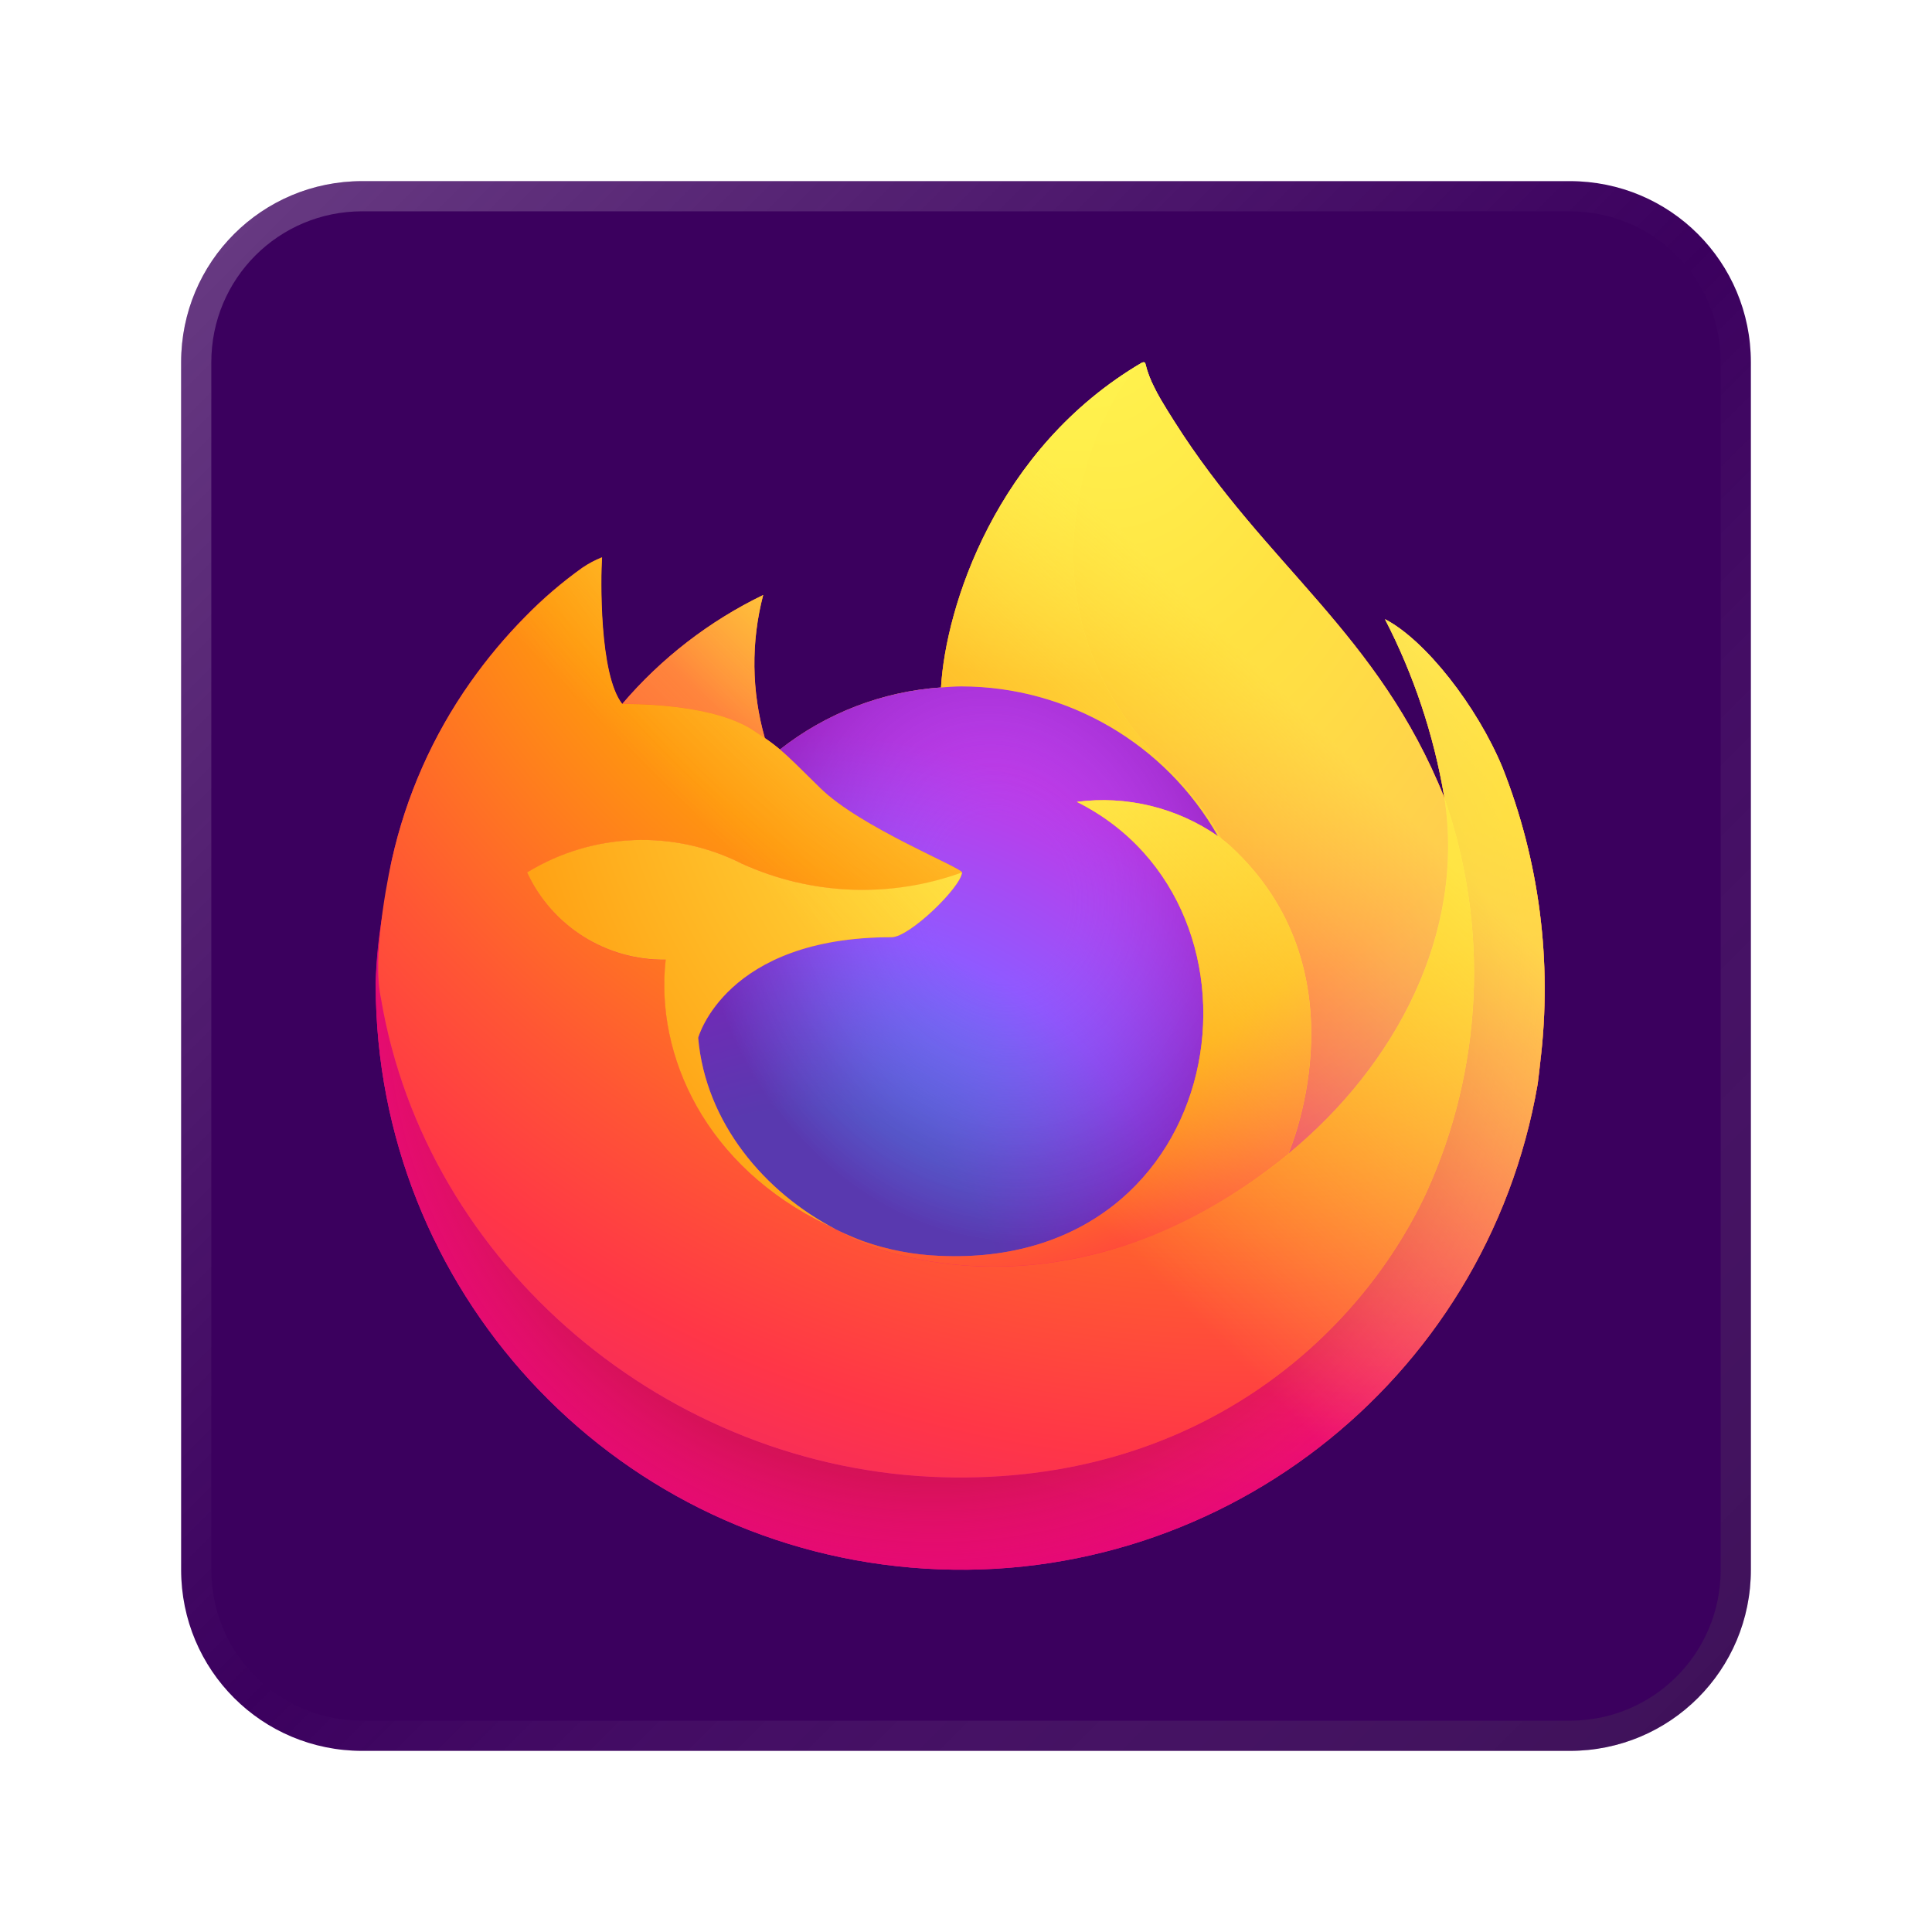
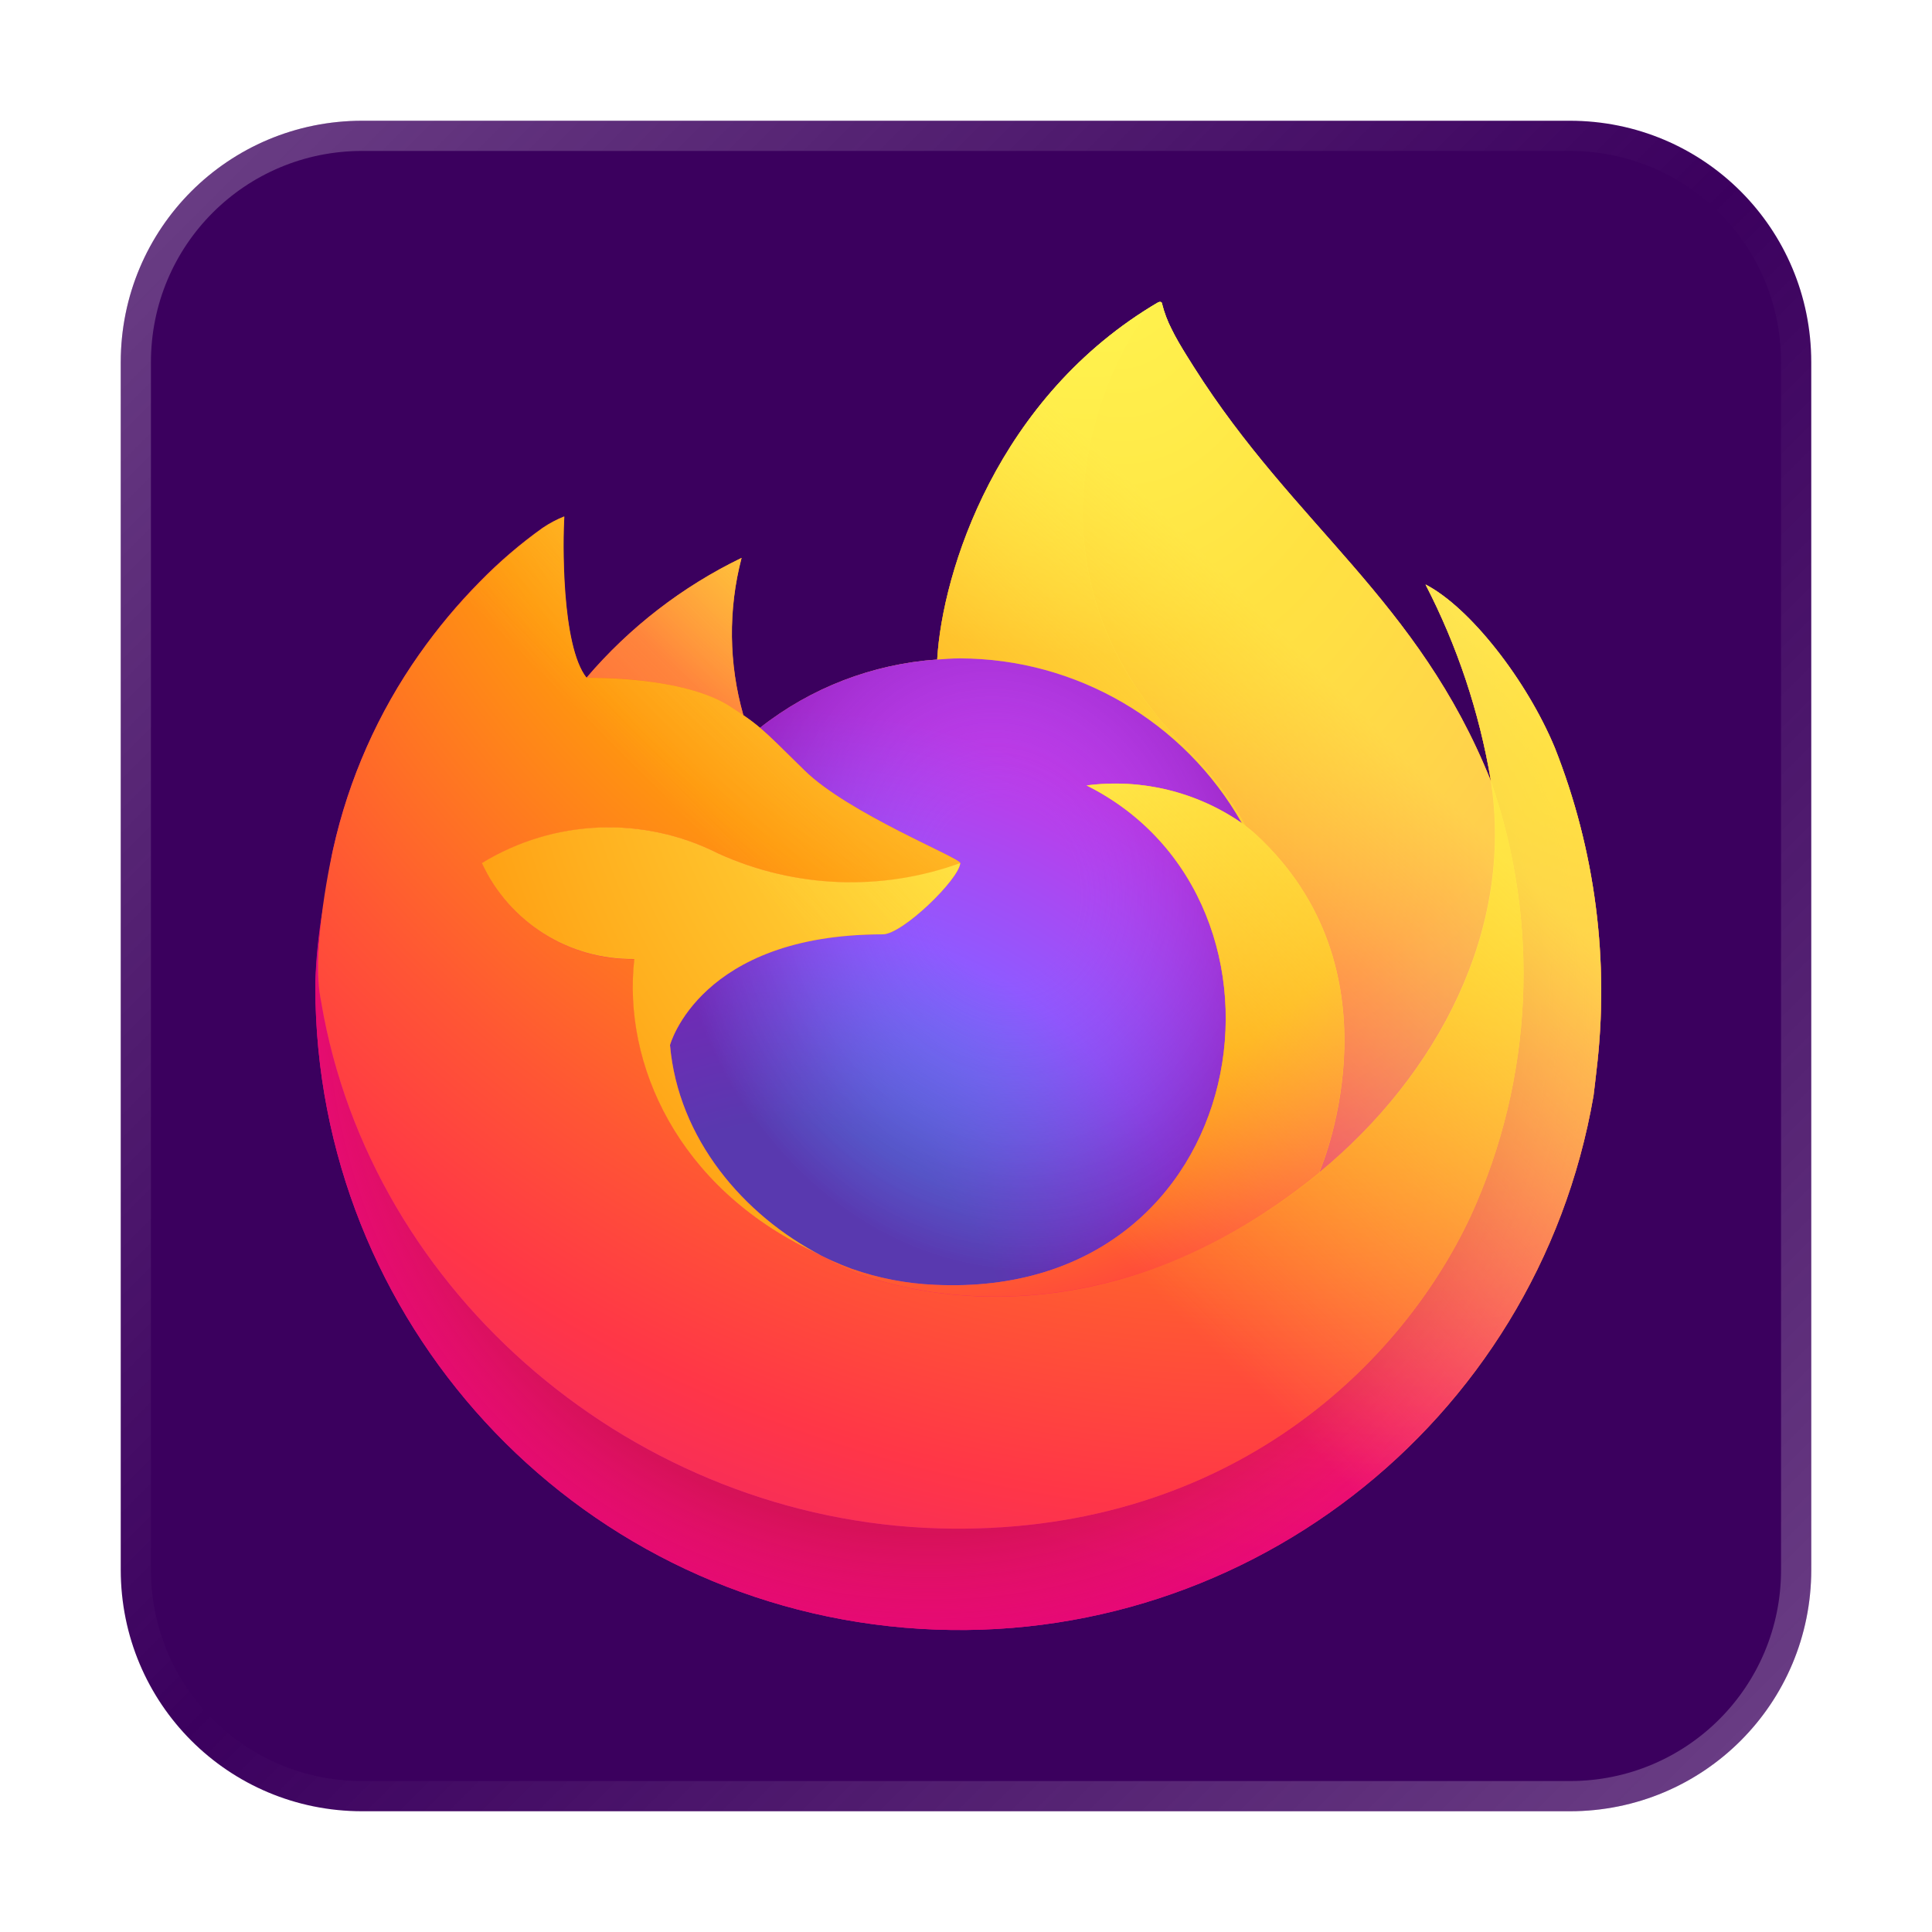
<svg xmlns="http://www.w3.org/2000/svg" xmlns:xlink="http://www.w3.org/1999/xlink" id="svg23" version="1" height="64" width="64">
  <defs id="defs27">
-     <linearGradient gradientTransform="matrix(0.5001974,0,0,0.5001974,11.79589,11.99797)" gradientUnits="userSpaceOnUse" y2="66.806" x2="15.267" y1="12.061" x1="70.013" id="l">
+     <linearGradient gradientTransform="matrix(0.5502171,0,0,0.5502171,9.730873,9.997761)" gradientUnits="userSpaceOnUse" y2="66.806" x2="15.267" y1="12.061" x1="70.013" id="l">
      <stop id="stop969" stop-opacity=".8" stop-color="#fff44f" offset=".167" />
      <stop id="stop971" stop-opacity=".634" stop-color="#fff44f" offset=".266" />
      <stop id="stop973" stop-opacity=".217" stop-color="#fff44f" offset=".489" />
      <stop id="stop975" stop-opacity="0" stop-color="#fff44f" offset=".6" />
    </linearGradient>
-     <radialGradient gradientUnits="userSpaceOnUse" gradientTransform="matrix(0.5001974,0,0,0.5001974,4000.87,4275.68)" r="80.686" cy="-8503.861" cx="-7918.923" id="k">
+     <radialGradient gradientUnits="userSpaceOnUse" gradientTransform="matrix(0.5502171,0,0,0.5502171,4397.712,4700.048)" r="80.686" cy="-8503.861" cx="-7918.923" id="k">
      <stop id="stop960" stop-color="#fff44f" offset=".094" />
      <stop id="stop962" stop-color="#ffe141" offset=".231" />
      <stop id="stop964" stop-color="#ffaf1e" offset=".509" />
      <stop id="stop966" stop-color="#ff980e" offset=".626" />
    </radialGradient>
-     <radialGradient gradientUnits="userSpaceOnUse" gradientTransform="matrix(0.5001974,0,0,0.5001974,4000.87,4275.68)" r="73.72" cy="-8508.176" cx="-7938.383" id="j">
+     <radialGradient gradientUnits="userSpaceOnUse" gradientTransform="matrix(0.5502171,0,0,0.5502171,4397.712,4700.048)" r="73.72" cy="-8508.176" cx="-7938.383" id="j">
      <stop id="stop949" stop-color="#fff44f" offset=".137" />
      <stop id="stop951" stop-color="#ff980e" offset=".48" />
      <stop id="stop953" stop-color="#ff5634" offset=".592" />
      <stop id="stop955" stop-color="#ff3647" offset=".655" />
      <stop id="stop957" stop-color="#e31587" offset=".904" />
    </radialGradient>
-     <radialGradient gradientUnits="userSpaceOnUse" gradientTransform="matrix(0.05252073,0.4976964,-0.3266289,0.03451362,-2331.131,4248.765)" r="86.499" cy="-8522.859" cx="-7927.165" id="i">
+     <radialGradient gradientUnits="userSpaceOnUse" gradientTransform="matrix(0.0577728,0.547466,-0.3592918,0.03796498,-2567.488,4670.442)" r="86.499" cy="-8522.859" cx="-7927.165" id="i">
      <stop id="stop932" stop-color="#fff44f" offset="0" />
      <stop id="stop934" stop-color="#ffe847" offset=".06" />
      <stop id="stop936" stop-color="#ffc830" offset=".168" />
      <stop id="stop938" stop-color="#ff980e" offset=".304" />
      <stop id="stop940" stop-color="#ff8b16" offset=".356" />
      <stop id="stop942" stop-color="#ff672a" offset=".455" />
      <stop id="stop944" stop-color="#ff3647" offset=".57" />
      <stop id="stop946" stop-color="#e31587" offset=".737" />
    </radialGradient>
-     <radialGradient gradientUnits="userSpaceOnUse" gradientTransform="matrix(0.5001974,0,0,0.5001974,4000.87,4275.68)" r="118.081" cy="-8535.981" cx="-7915.977" id="h">
+     <radialGradient gradientUnits="userSpaceOnUse" gradientTransform="matrix(0.5502171,0,0,0.5502171,4397.712,4700.048)" r="118.081" cy="-8535.981" cx="-7915.977" id="h">
      <stop id="stop921" stop-color="#fff44f" offset=".113" />
      <stop id="stop923" stop-color="#ff980e" offset=".456" />
      <stop id="stop925" stop-color="#ff5634" offset=".622" />
      <stop id="stop927" stop-color="#ff3647" offset=".716" />
      <stop id="stop929" stop-color="#e31587" offset=".904" />
    </radialGradient>
-     <radialGradient gradientUnits="userSpaceOnUse" gradientTransform="matrix(0.5001974,0,0,0.5001974,4000.87,4275.68)" r="27.676" cy="-8518.427" cx="-7937.731" id="g">
+     <radialGradient gradientUnits="userSpaceOnUse" gradientTransform="matrix(0.5502171,0,0,0.5502171,4397.712,4700.048)" r="27.676" cy="-8518.427" cx="-7937.731" id="g">
      <stop id="stop908" stop-color="#ffe226" offset="0" />
      <stop id="stop910" stop-color="#ffdb27" offset=".121" />
      <stop id="stop912" stop-color="#ffc82a" offset=".295" />
      <stop id="stop914" stop-color="#ffa930" offset=".502" />
      <stop id="stop916" stop-color="#ff7e37" offset=".732" />
      <stop id="stop918" stop-color="#ff7139" offset=".792" />
    </radialGradient>
-     <radialGradient gradientUnits="userSpaceOnUse" gradientTransform="matrix(0.4861918,-0.1175464,0.1375543,0.5692246,5059.438,3930.443)" r="20.397" cy="-8491.546" cx="-7935.62" id="f">
+     <radialGradient gradientUnits="userSpaceOnUse" gradientTransform="matrix(0.534811,-0.129301,0.1513097,0.6261471,5562.138,4320.287)" r="20.397" cy="-8491.546" cx="-7935.62" id="f">
      <stop id="stop899" stop-opacity="0" stop-color="#9059ff" offset=".206" />
      <stop id="stop901" stop-opacity=".064" stop-color="#8c4ff3" offset=".278" />
      <stop id="stop903" stop-opacity=".45" stop-color="#7716a8" offset=".747" />
      <stop id="stop905" stop-opacity=".6" stop-color="#6e008b" offset=".975" />
    </radialGradient>
-     <radialGradient gradientUnits="userSpaceOnUse" gradientTransform="matrix(0.5001974,0,0,0.5001974,4000.87,4275.68)" r="38.471" cy="-8460.984" cx="-7945.648" id="e">
+     <radialGradient gradientUnits="userSpaceOnUse" gradientTransform="matrix(0.5502171,0,0,0.5502171,4397.712,4700.048)" r="38.471" cy="-8460.984" cx="-7945.648" id="e">
      <stop id="stop890" stop-color="#3a8ee6" offset=".353" />
      <stop id="stop892" stop-color="#5c79f0" offset=".472" />
      <stop id="stop894" stop-color="#9059ff" offset=".669" />
      <stop id="stop896" stop-color="#c139e6" offset="1" />
    </radialGradient>
-     <radialGradient gradientUnits="userSpaceOnUse" gradientTransform="matrix(0.5001974,0,0,0.5001974,4000.87,4275.68)" r="58.534" cy="-8533.457" cx="-7926.97" id="d">
+     <radialGradient gradientUnits="userSpaceOnUse" gradientTransform="matrix(0.5502171,0,0,0.5502171,4397.712,4700.048)" r="58.534" cy="-8533.457" cx="-7926.97" id="d">
      <stop id="stop881" stop-color="#fff44f" offset=".132" />
      <stop id="stop883" stop-color="#ffdc3e" offset=".252" />
      <stop id="stop885" stop-color="#ff9d12" offset=".506" />
      <stop id="stop887" stop-color="#ff980e" offset=".526" />
    </radialGradient>
-     <radialGradient gradientUnits="userSpaceOnUse" gradientTransform="matrix(0.5001974,0,0,0.5001974,4000.87,4275.68)" r="80.797" cy="-8482.089" cx="-7936.711" id="c">
+     <radialGradient gradientUnits="userSpaceOnUse" gradientTransform="matrix(0.5502171,0,0,0.5502171,4397.712,4700.048)" r="80.797" cy="-8482.089" cx="-7936.711" id="c">
      <stop id="stop870" stop-color="#960e18" offset=".3" />
      <stop id="stop872" stop-opacity=".74" stop-color="#b11927" offset=".351" />
      <stop id="stop874" stop-opacity=".343" stop-color="#db293d" offset=".435" />
      <stop id="stop876" stop-opacity=".094" stop-color="#f5334b" offset=".497" />
      <stop id="stop878" stop-opacity="0" stop-color="#ff3750" offset=".53" />
    </radialGradient>
-     <radialGradient gradientUnits="userSpaceOnUse" gradientTransform="matrix(0.5001974,0,0,0.5001974,4000.87,4275.68)" r="80.797" cy="-8515.121" cx="-7907.187" id="b">
+     <radialGradient gradientUnits="userSpaceOnUse" gradientTransform="matrix(0.5502171,0,0,0.5502171,4397.712,4700.048)" r="80.797" cy="-8515.121" cx="-7907.187" id="b">
      <stop id="stop851" stop-color="#ffbd4f" offset=".129" />
      <stop id="stop853" stop-color="#ffac31" offset=".186" />
      <stop id="stop855" stop-color="#ff9d17" offset=".247" />
      <stop id="stop857" stop-color="#ff980e" offset=".283" />
      <stop id="stop859" stop-color="#ff563b" offset=".403" />
      <stop id="stop861" stop-color="#ff3750" offset=".467" />
      <stop id="stop863" stop-color="#f5156c" offset=".71" />
      <stop id="stop865" stop-color="#eb0878" offset=".782" />
      <stop id="stop867" stop-color="#e50080" offset=".86" />
    </radialGradient>
-     <linearGradient gradientTransform="matrix(0.5001974,0,0,0.5001974,11.79589,11.99797)" gradientUnits="userSpaceOnUse" y2="74.468" x2="6.447" y1="12.393" x1="70.786" id="a">
+     <linearGradient gradientTransform="matrix(0.5502171,0,0,0.5502171,9.730873,9.997761)" gradientUnits="userSpaceOnUse" y2="74.468" x2="6.447" y1="12.393" x1="70.786" id="a">
      <stop id="stop834" stop-color="#fff44f" offset=".048" />
      <stop id="stop836" stop-color="#ffe847" offset=".111" />
      <stop id="stop838" stop-color="#ffc830" offset=".225" />
      <stop id="stop840" stop-color="#ff980e" offset=".368" />
      <stop id="stop842" stop-color="#ff8b16" offset=".401" />
      <stop id="stop844" stop-color="#ff672a" offset=".462" />
      <stop id="stop846" stop-color="#ff3647" offset=".534" />
      <stop id="stop848" stop-color="#e31587" offset=".705" />
    </linearGradient>
    <linearGradient id="l-7" x1="70.013" y1="12.061" x2="15.267" y2="66.806" gradientUnits="userSpaceOnUse" gradientTransform="matrix(0.3501445,0,0,0.3501445,14.58944,2.502253)">
      <stop offset=".167" stop-color="#fff44f" stop-opacity=".8" id="stop969-0" />
      <stop offset=".266" stop-color="#fff44f" stop-opacity=".634" id="stop971-2" />
      <stop offset=".489" stop-color="#fff44f" stop-opacity=".217" id="stop973-4" />
      <stop offset=".6" stop-color="#fff44f" stop-opacity="0" id="stop975-6" />
    </linearGradient>
    <radialGradient id="k-4" cx="-7918.923" cy="-8503.861" r="80.686" gradientTransform="matrix(0.3501445,0,0,0.3501445,2806.992,2987.134)" gradientUnits="userSpaceOnUse">
      <stop offset=".094" stop-color="#fff44f" id="stop960-9" />
      <stop offset=".231" stop-color="#ffe141" id="stop962-7" />
      <stop offset=".509" stop-color="#ffaf1e" id="stop964-4" />
      <stop offset=".626" stop-color="#ff980e" id="stop966-2" />
    </radialGradient>
    <radialGradient id="j-4" cx="-7938.383" cy="-8508.176" r="73.72" gradientTransform="matrix(0.3501445,0,0,0.3501445,2806.992,2987.134)" gradientUnits="userSpaceOnUse">
      <stop offset=".137" stop-color="#fff44f" id="stop949-7" />
      <stop offset=".48" stop-color="#ff980e" id="stop951-7" />
      <stop offset=".592" stop-color="#ff5634" id="stop953-4" />
      <stop offset=".655" stop-color="#ff3647" id="stop955-9" />
      <stop offset=".904" stop-color="#e31587" id="stop957-0" />
    </radialGradient>
    <radialGradient id="i-4" cx="-7927.165" cy="-8522.859" r="86.499" gradientTransform="matrix(0.03676518,0.3483938,-0.2286444,0.02415997,-1625.489,2968.293)" gradientUnits="userSpaceOnUse">
      <stop offset="0" stop-color="#fff44f" id="stop932-2" />
      <stop offset=".06" stop-color="#ffe847" id="stop934-4" />
      <stop offset=".168" stop-color="#ffc830" id="stop936-1" />
      <stop offset=".304" stop-color="#ff980e" id="stop938-7" />
      <stop offset=".356" stop-color="#ff8b16" id="stop940-2" />
      <stop offset=".455" stop-color="#ff672a" id="stop942-0" />
      <stop offset=".57" stop-color="#ff3647" id="stop944-9" />
      <stop offset=".737" stop-color="#e31587" id="stop946-2" />
    </radialGradient>
    <radialGradient id="h-7" cx="-7915.977" cy="-8535.981" r="118.081" gradientTransform="matrix(0.3501445,0,0,0.3501445,2806.992,2987.134)" gradientUnits="userSpaceOnUse">
      <stop offset=".113" stop-color="#fff44f" id="stop921-6" />
      <stop offset=".456" stop-color="#ff980e" id="stop923-0" />
      <stop offset=".622" stop-color="#ff5634" id="stop925-9" />
      <stop offset=".716" stop-color="#ff3647" id="stop927-1" />
      <stop offset=".904" stop-color="#e31587" id="stop929-8" />
    </radialGradient>
    <radialGradient id="g-9" cx="-7937.731" cy="-8518.427" r="27.676" gradientTransform="matrix(0.3501445,0,0,0.3501445,2806.992,2987.134)" gradientUnits="userSpaceOnUse">
      <stop offset="0" stop-color="#ffe226" id="stop908-3" />
      <stop offset=".121" stop-color="#ffdb27" id="stop910-2" />
      <stop offset=".295" stop-color="#ffc82a" id="stop912-5" />
      <stop offset=".502" stop-color="#ffa930" id="stop914-9" />
      <stop offset=".732" stop-color="#ff7e37" id="stop916-7" />
      <stop offset=".792" stop-color="#ff7139" id="stop918-4" />
    </radialGradient>
    <radialGradient id="f-8" cx="-7935.62" cy="-8491.546" r="20.397" gradientTransform="matrix(0.3403405,-0.08228396,0.09628975,0.3984645,3548.003,2745.464)" gradientUnits="userSpaceOnUse">
      <stop offset=".206" stop-color="#9059ff" stop-opacity="0" id="stop899-3" />
      <stop offset=".278" stop-color="#8c4ff3" stop-opacity=".064" id="stop901-8" />
      <stop offset=".747" stop-color="#7716a8" stop-opacity=".45" id="stop903-2" />
      <stop offset=".975" stop-color="#6e008b" stop-opacity=".6" id="stop905-2" />
    </radialGradient>
    <radialGradient id="e-5" cx="-7945.648" cy="-8460.984" r="38.471" gradientTransform="matrix(0.3501445,0,0,0.3501445,2806.992,2987.134)" gradientUnits="userSpaceOnUse">
      <stop offset=".353" stop-color="#3a8ee6" id="stop890-8" />
      <stop offset=".472" stop-color="#5c79f0" id="stop892-3" />
      <stop offset=".669" stop-color="#9059ff" id="stop894-7" />
      <stop offset="1" stop-color="#c139e6" id="stop896-3" />
    </radialGradient>
    <radialGradient id="d-5" cx="-7926.97" cy="-8533.457" r="58.534" gradientTransform="matrix(0.3501445,0,0,0.3501445,2806.992,2987.134)" gradientUnits="userSpaceOnUse">
      <stop offset=".132" stop-color="#fff44f" id="stop881-3" />
      <stop offset=".252" stop-color="#ffdc3e" id="stop883-6" />
      <stop offset=".506" stop-color="#ff9d12" id="stop885-5" />
      <stop offset=".526" stop-color="#ff980e" id="stop887-7" />
    </radialGradient>
    <radialGradient id="c-7" cx="-7936.711" cy="-8482.089" r="80.797" gradientTransform="matrix(0.3501445,0,0,0.3501445,2806.992,2987.134)" gradientUnits="userSpaceOnUse">
      <stop offset=".3" stop-color="#960e18" id="stop870-4" />
      <stop offset=".351" stop-color="#b11927" stop-opacity=".74" id="stop872-9" />
      <stop offset=".435" stop-color="#db293d" stop-opacity=".343" id="stop874-6" />
      <stop offset=".497" stop-color="#f5334b" stop-opacity=".094" id="stop876-0" />
      <stop offset=".53" stop-color="#ff3750" stop-opacity="0" id="stop878-1" />
    </radialGradient>
    <radialGradient id="b-8" cx="-7907.187" cy="-8515.121" r="80.797" gradientTransform="matrix(0.3501445,0,0,0.3501445,2806.992,2987.134)" gradientUnits="userSpaceOnUse">
      <stop offset=".129" stop-color="#ffbd4f" id="stop851-4" />
      <stop offset=".186" stop-color="#ffac31" id="stop853-2" />
      <stop offset=".247" stop-color="#ff9d17" id="stop855-7" />
      <stop offset=".283" stop-color="#ff980e" id="stop857-7" />
      <stop offset=".403" stop-color="#ff563b" id="stop859-4" />
      <stop offset=".467" stop-color="#ff3750" id="stop861-4" />
      <stop offset=".71" stop-color="#f5156c" id="stop863-9" />
      <stop offset=".782" stop-color="#eb0878" id="stop865-3" />
      <stop offset=".86" stop-color="#e50080" id="stop867-9" />
    </radialGradient>
    <linearGradient id="a-7" x1="70.786" y1="12.393" x2="6.447" y2="74.468" gradientUnits="userSpaceOnUse" gradientTransform="matrix(0.3501445,0,0,0.3501445,14.58944,2.502253)">
      <stop offset=".048" stop-color="#fff44f" id="stop834-6" />
      <stop offset=".111" stop-color="#ffe847" id="stop836-7" />
      <stop offset=".225" stop-color="#ffc830" id="stop838-2" />
      <stop offset=".368" stop-color="#ff980e" id="stop840-9" />
      <stop offset=".401" stop-color="#ff8b16" id="stop842-5" />
      <stop offset=".462" stop-color="#ff672a" id="stop844-0" />
      <stop offset=".534" stop-color="#ff3647" id="stop846-4" />
      <stop offset=".705" stop-color="#e31587" id="stop848-2" />
    </linearGradient>
+     <linearGradient xlink:href="#linearGradient37218" id="linearGradient1781" x1="2.8346456e-08" y1="2.2677165e-07" x2="64" y2="64" gradientUnits="userSpaceOnUse" />
    <linearGradient id="linearGradient37218">
-       <stop style="stop-color:#1a1a1a;stop-opacity:1" offset="0" id="stop37214" />
+       <stop style="stop-color:#ffffff;stop-opacity:1" offset="0" id="stop37214" />
      <stop style="stop-color:#e6e6e6;stop-opacity:0.003" offset="0.497" id="stop37220" />
      <stop style="stop-color:#ffffff;stop-opacity:1" offset="1" id="stop37216" />
    </linearGradient>
-     <linearGradient xlink:href="#linearGradient37218" id="linearGradient881" x1="64.208" y1="64.063" x2="0.305" y2="0.135" gradientUnits="userSpaceOnUse" />
  </defs>
-   <path id="rect846-3" style="fill:#3b005e;fill-opacity:1;stroke-width:1.276" d="m 12,6 h 40 c 3.324,0 6,2.676 6,6 v 40 c 0,3.324 -2.676,6 -6,6 H 12 c -3.324,0 -6,-2.676 -6,-6 V 12 c 0,-3.324 2.676,-6 6,-6 z" />
-   <path id="rect846" style="opacity:0.3;fill:url(#linearGradient881);fill-opacity:1;stroke-width:1.276" d="M 12,6 C 8.676,6 6,8.676 6,12 v 40 c 0,3.324 2.676,6 6,6 h 40 c 3.324,0 6,-2.676 6,-6 V 12 C 58,8.676 55.324,6 52,6 Z m 0,1 h 40 c 2.77,0 5,2.23 5,5 v 40 c 0,2.77 -2.23,5 -5,5 H 12 C 9.23,57 7,54.77 7,52 V 12 C 7,9.23 9.23,7 12,7 Z" />
-   <path style="fill:url(#a);stroke-width:0.5" id="path980" d="M 49.769,25.419 C 48.927,23.392 47.218,21.204 45.88,20.512 a 20.141,20.141 0 0 1 1.963,5.884 l 0.004,0.033 C 45.655,20.964 41.938,18.761 38.902,13.963 38.748,13.72 38.595,13.477 38.445,13.22 38.36,13.074 38.291,12.942 38.232,12.82 a 3.528,3.528 0 0 1 -0.289,-0.768 0.05,0.05 0 0 0 -0.044,-0.05 0.069,0.069 0 0 0 -0.037,0 c -0.003,0 -0.006,0.004 -0.01,0.006 -0.003,10e-4 -0.01,0.006 -0.014,0.008 l 0.008,-0.013 c -4.869,2.851 -6.522,8.129 -6.674,10.769 a 9.697,9.697 0 0 0 -5.335,2.056 5.796,5.796 0 0 0 -0.5,-0.379 8.988,8.988 0 0 1 -0.055,-4.738 14.358,14.358 0 0 0 -4.666,3.606 h -0.009 c -0.768,-0.974 -0.714,-4.185 -0.67,-4.856 a 3.465,3.465 0 0 0 -0.647,0.344 14.118,14.118 0 0 0 -1.895,1.623 16.929,16.929 0 0 0 -1.812,2.174 v 0.003 -0.004 a 16.373,16.373 0 0 0 -2.601,5.874 l -0.026,0.128 c -0.037,0.171 -0.168,1.025 -0.191,1.21 0,0.015 -0.003,0.028 -0.004,0.043 a 18.476,18.476 0 0 0 -0.315,2.673 v 0.1 a 19.387,19.387 0 0 0 38.492,3.278 c 0.033,-0.25 0.059,-0.498 0.088,-0.75 A 19.936,19.936 0 0 0 49.769,25.419 Z M 27.425,40.594 c 0.091,0.044 0.176,0.091 0.269,0.132 l 0.013,0.009 q -0.141,-0.068 -0.282,-0.141 z M 31.866,28.901 Z M 47.848,26.433 v -0.019 l 0.004,0.021 z" />
-   <path style="fill:url(#b);stroke-width:0.5" id="path982" d="M 49.769,25.419 C 48.927,23.392 47.218,21.204 45.88,20.512 a 20.141,20.141 0 0 1 1.963,5.884 v 0.018 l 0.004,0.021 a 17.557,17.557 0 0 1 -0.603,13.084 c -2.222,4.767 -7.6,9.654 -16.018,9.416 -9.096,-0.258 -17.107,-7.007 -18.604,-15.848 -0.273,-1.394 0,-2.101 0.137,-3.234 a 14.444,14.444 0 0 0 -0.312,2.675 v 0.1 a 19.387,19.387 0 0 0 38.492,3.278 c 0.033,-0.25 0.059,-0.498 0.088,-0.75 A 19.936,19.936 0 0 0 49.769,25.419 Z" />
-   <path style="fill:url(#c);stroke-width:0.5" id="path984" d="M 49.769,25.419 C 48.927,23.392 47.218,21.204 45.88,20.512 a 20.141,20.141 0 0 1 1.963,5.884 v 0.018 l 0.004,0.021 a 17.557,17.557 0 0 1 -0.603,13.084 c -2.222,4.767 -7.6,9.654 -16.018,9.416 -9.096,-0.258 -17.107,-7.007 -18.604,-15.848 -0.273,-1.394 0,-2.101 0.137,-3.234 a 14.444,14.444 0 0 0 -0.312,2.675 v 0.1 a 19.387,19.387 0 0 0 38.492,3.278 c 0.033,-0.25 0.059,-0.498 0.088,-0.75 A 19.936,19.936 0 0 0 49.769,25.419 Z" />
-   <path style="fill:url(#d);stroke-width:0.5" id="path986" d="m 40.348,27.698 c 0.042,0.03 0.081,0.059 0.121,0.089 A 10.554,10.554 0 0 0 38.668,25.438 C 32.643,19.411 37.089,12.371 37.839,12.013 l 0.008,-0.011 c -4.869,2.851 -6.522,8.129 -6.674,10.769 0.226,-0.015 0.45,-0.035 0.681,-0.035 a 9.784,9.784 0 0 1 8.494,4.96 z" />
-   <path style="fill:url(#e);stroke-width:0.5" id="path988" d="m 31.866,28.901 c -0.032,0.482 -1.736,2.145 -2.331,2.145 -5.513,0 -6.408,3.335 -6.408,3.335 0.244,2.808 2.201,5.121 4.566,6.345 0.108,0.056 0.218,0.107 0.327,0.156 q 0.285,0.126 0.569,0.233 a 8.621,8.621 0 0 0 2.522,0.487 c 9.662,0.453 11.534,-11.555 4.561,-15.039 a 6.693,6.693 0 0 1 4.674,1.135 9.784,9.784 0 0 0 -8.494,-4.96 c -0.23,0 -0.455,0.019 -0.681,0.035 a 9.697,9.697 0 0 0 -5.335,2.056 c 0.296,0.25 0.629,0.584 1.332,1.277 1.316,1.296 4.689,2.639 4.697,2.796 z" />
-   <path style="fill:url(#f);stroke-width:0.5" id="path990" d="m 31.866,28.901 c -0.032,0.482 -1.736,2.145 -2.331,2.145 -5.513,0 -6.408,3.335 -6.408,3.335 0.244,2.808 2.201,5.121 4.566,6.345 0.108,0.056 0.218,0.107 0.327,0.156 q 0.285,0.126 0.569,0.233 a 8.621,8.621 0 0 0 2.522,0.487 c 9.662,0.453 11.534,-11.555 4.561,-15.039 a 6.693,6.693 0 0 1 4.674,1.135 9.784,9.784 0 0 0 -8.494,-4.96 c -0.23,0 -0.455,0.019 -0.681,0.035 a 9.697,9.697 0 0 0 -5.335,2.056 c 0.296,0.25 0.629,0.584 1.332,1.277 1.316,1.296 4.689,2.639 4.697,2.796 z" />
-   <path style="fill:url(#g);stroke-width:0.5" id="path992" d="m 24.934,24.183 c 0.157,0.1 0.287,0.187 0.4,0.266 a 8.988,8.988 0 0 1 -0.055,-4.738 14.358,14.358 0 0 0 -4.666,3.606 c 0.095,-0.003 2.907,-0.053 4.321,0.866 z" />
-   <path style="fill:url(#h);stroke-width:0.5" id="path994" d="m 12.623,33.088 c 1.496,8.84 9.508,15.59 18.604,15.848 8.418,0.238 13.796,-4.649 16.018,-9.416 a 17.557,17.557 0 0 0 0.603,-13.084 v -0.019 c 0,-0.015 -0.003,-0.023 0,-0.019 l 0.004,0.033 c 0.688,4.49 -1.596,8.84 -5.167,11.782 l -0.011,0.025 c -6.957,5.666 -13.614,3.418 -14.962,2.501 Q 27.572,40.671 27.431,40.598 c -4.056,-1.939 -5.732,-5.634 -5.373,-8.803 a 4.978,4.978 0 0 1 -4.592,-2.889 7.312,7.312 0 0 1 7.127,-0.286 9.654,9.654 0 0 0 7.279,0.286 c -0.008,-0.158 -3.381,-1.501 -4.697,-2.796 -0.703,-0.693 -1.036,-1.026 -1.332,-1.277 A 5.796,5.796 0 0 0 25.343,24.454 C 25.228,24.375 25.099,24.29 24.943,24.188 23.529,23.269 20.717,23.319 20.624,23.322 h -0.009 c -0.768,-0.974 -0.714,-4.185 -0.67,-4.856 a 3.465,3.465 0 0 0 -0.647,0.344 14.118,14.118 0 0 0 -1.895,1.623 16.929,16.929 0 0 0 -1.82,2.169 v 0.003 -0.004 a 16.373,16.373 0 0 0 -2.601,5.874 c -0.01,0.04 -0.698,3.051 -0.359,4.612 z" />
-   <path style="fill:url(#i);stroke-width:0.5" id="path996" d="m 38.669,25.438 a 10.554,10.554 0 0 1 1.801,2.351 c 0.107,0.081 0.206,0.161 0.291,0.238 4.395,4.052 2.092,9.779 1.921,10.187 3.57,-2.942 5.852,-7.292 5.167,-11.782 -2.193,-5.467 -5.91,-7.671 -8.946,-12.468 -0.154,-0.243 -0.307,-0.486 -0.457,-0.742 -0.086,-0.147 -0.154,-0.279 -0.214,-0.4 a 3.528,3.528 0 0 1 -0.289,-0.768 0.05,0.05 0 0 0 -0.044,-0.05 0.069,0.069 0 0 0 -0.037,0 c -0.003,0 -0.006,0.004 -0.01,0.006 -0.003,10e-4 -0.01,0.006 -0.014,0.008 -0.75,0.356 -5.196,7.396 0.83,13.422 z" />
-   <path style="fill:url(#j);stroke-width:0.5" id="path998" d="m 40.757,28.024 c -0.085,-0.078 -0.184,-0.158 -0.291,-0.238 -0.04,-0.03 -0.079,-0.059 -0.121,-0.089 a 6.693,6.693 0 0 0 -4.674,-1.135 c 6.973,3.486 5.102,15.492 -4.561,15.039 a 8.621,8.621 0 0 1 -2.522,-0.487 q -0.285,-0.107 -0.569,-0.233 C 27.909,40.832 27.8,40.782 27.692,40.726 l 0.013,0.009 c 1.348,0.92 8.003,3.167 14.962,-2.501 l 0.011,-0.025 c 0.174,-0.405 2.476,-6.134 -1.921,-10.184 z" />
-   <path style="fill:url(#k);stroke-width:0.5" id="path1000" d="m 23.127,34.381 c 0,0 0.895,-3.335 6.408,-3.335 0.596,0 2.301,-1.663 2.331,-2.145 a 9.654,9.654 0 0 1 -7.279,-0.286 7.312,7.312 0 0 0 -7.127,0.286 4.978,4.978 0 0 0 4.592,2.889 c -0.359,3.17 1.317,6.865 5.373,8.803 0.091,0.044 0.176,0.091 0.269,0.132 -2.367,-1.223 -4.322,-3.536 -4.566,-6.344 z" />
-   <path style="fill:url(#l);stroke-width:0.5" id="path1002" d="M 49.769,25.419 C 48.927,23.392 47.218,21.204 45.88,20.512 a 20.141,20.141 0 0 1 1.963,5.884 l 0.004,0.033 C 45.655,20.964 41.938,18.761 38.902,13.963 38.748,13.72 38.595,13.477 38.445,13.22 38.36,13.074 38.291,12.942 38.232,12.82 a 3.528,3.528 0 0 1 -0.289,-0.768 0.05,0.05 0 0 0 -0.044,-0.05 0.069,0.069 0 0 0 -0.037,0 c -0.003,0 -0.006,0.004 -0.01,0.006 -0.003,10e-4 -0.01,0.006 -0.014,0.008 l 0.008,-0.013 c -4.869,2.851 -6.522,8.129 -6.674,10.769 0.226,-0.016 0.45,-0.035 0.681,-0.035 a 9.784,9.784 0 0 1 8.494,4.96 6.693,6.693 0 0 0 -4.674,-1.135 c 6.973,3.486 5.102,15.492 -4.561,15.039 a 8.621,8.621 0 0 1 -2.522,-0.487 Q 28.305,41.008 28.021,40.882 c -0.11,-0.05 -0.219,-0.1 -0.327,-0.156 l 0.013,0.009 Q 27.566,40.667 27.425,40.594 c 0.091,0.044 0.176,0.091 0.269,0.132 -2.367,-1.223 -4.322,-3.536 -4.566,-6.345 0,0 0.895,-3.335 6.408,-3.335 0.596,0 2.301,-1.663 2.331,-2.145 -0.008,-0.158 -3.381,-1.501 -4.697,-2.796 C 26.467,25.412 26.133,25.079 25.837,24.828 a 5.796,5.796 0 0 0 -0.5,-0.379 8.988,8.988 0 0 1 -0.055,-4.738 14.358,14.358 0 0 0 -4.666,3.606 h -0.009 c -0.768,-0.974 -0.714,-4.185 -0.67,-4.856 a 3.465,3.465 0 0 0 -0.647,0.344 14.118,14.118 0 0 0 -1.895,1.623 16.929,16.929 0 0 0 -1.812,2.174 v 0.003 -0.004 a 16.373,16.373 0 0 0 -2.601,5.874 l -0.026,0.128 c -0.037,0.171 -0.2,1.037 -0.224,1.223 0,0.014 0,-0.015 0,0 A 22.556,22.556 0 0 0 12.446,32.529 v 0.1 a 19.387,19.387 0 0 0 38.492,3.278 c 0.033,-0.25 0.059,-0.498 0.088,-0.75 a 19.936,19.936 0 0 0 -1.257,-9.738 z m -1.923,0.996 0.004,0.021 z" />
+   <path id="rect863" style="fill:#3b005e;fill-opacity:1;stroke-width:1" d="m 12,4 h 40 c 4.432,0 8,3.568 8,8 v 40 c 0,4.432 -3.568,8 -8,8 H 12 C 7.568,60 4,56.432 4,52 V 12 C 4,7.568 7.568,4 12,4 Z" />
+   <path id="rect1345" style="opacity:0.3;fill:url(#linearGradient1781);fill-opacity:1;stroke-width:1" d="M 12,4 C 7.568,4 4,7.568 4,12 v 40 c 0,4.432 3.568,8 8,8 h 40 c 4.432,0 8,-3.568 8,-8 V 12 c 0,-4.432 -3.568,-8 -8,-8 z m 0,1 h 40 c 3.878,0 7,3.122 7,7 v 40 c 0,3.878 -3.122,7 -7,7 H 12 C 8.122,59 5,55.878 5,52 V 12 C 5,8.122 8.122,5 12,5 Z" />
+   <path style="fill:url(#a);stroke-width:0.55" id="path980" d="m 51.501,24.761 c -0.927,-2.229 -2.806,-4.637 -4.278,-5.398 a 22.155,22.155 0 0 1 2.16,6.473 l 0.004,0.036 c -2.411,-6.011 -6.5,-8.435 -9.839,-13.713 -0.169,-0.267 -0.338,-0.534 -0.502,-0.817 -0.094,-0.161 -0.169,-0.306 -0.235,-0.44 a 3.881,3.881 0 0 1 -0.318,-0.845 0.055,0.055 0 0 0 -0.048,-0.055 0.076,0.076 0 0 0 -0.04,0 c -0.003,0 -0.007,0.005 -0.011,0.006 -0.003,0.001 -0.011,0.006 -0.015,0.008 l 0.008,-0.014 c -5.356,3.136 -7.174,8.942 -7.341,11.846 a 10.667,10.667 0 0 0 -5.869,2.262 6.375,6.375 0 0 0 -0.55,-0.417 9.886,9.886 0 0 1 -0.06,-5.212 15.794,15.794 0 0 0 -5.133,3.967 h -0.01 C 18.578,21.378 18.638,17.845 18.686,17.107 a 3.812,3.812 0 0 0 -0.712,0.378 15.53,15.53 0 0 0 -2.084,1.785 18.622,18.622 0 0 0 -1.993,2.392 v 0.003 -0.004 a 18.01,18.01 0 0 0 -2.861,6.461 l -0.029,0.141 c -0.04,0.188 -0.185,1.127 -0.21,1.332 0,0.016 -0.003,0.031 -0.005,0.047 a 20.323,20.323 0 0 0 -0.346,2.94 v 0.11 a 21.326,21.326 0 0 0 42.341,3.606 c 0.036,-0.275 0.065,-0.547 0.097,-0.825 A 21.93,21.93 0 0 0 51.501,24.761 Z M 26.923,41.453 c 0.1,0.048 0.193,0.1 0.295,0.145 l 0.015,0.009 q -0.155,-0.074 -0.31,-0.155 z M 31.808,28.591 Z M 49.388,25.876 v -0.02 l 0.004,0.023 z" />
+   <path style="fill:url(#b);stroke-width:0.55" id="path982" d="m 51.501,24.761 c -0.927,-2.229 -2.806,-4.637 -4.278,-5.398 a 22.155,22.155 0 0 1 2.16,6.473 v 0.02 l 0.004,0.023 A 19.313,19.313 0 0 1 48.723,40.271 C 46.279,45.515 40.363,50.89 31.103,50.629 21.097,50.346 12.286,42.921 10.638,33.197 c -0.3,-1.533 0,-2.311 0.151,-3.557 a 15.888,15.888 0 0 0 -0.343,2.943 v 0.11 a 21.326,21.326 0 0 0 42.341,3.606 c 0.036,-0.275 0.065,-0.547 0.097,-0.825 A 21.93,21.93 0 0 0 51.501,24.761 Z" />
+   <path style="fill:url(#c);stroke-width:0.55" id="path984" d="m 51.501,24.761 c -0.927,-2.229 -2.806,-4.637 -4.278,-5.398 a 22.155,22.155 0 0 1 2.16,6.473 v 0.02 l 0.004,0.023 A 19.313,19.313 0 0 1 48.723,40.271 C 46.279,45.515 40.363,50.89 31.103,50.629 21.097,50.346 12.286,42.921 10.638,33.197 c -0.3,-1.533 0,-2.311 0.151,-3.557 a 15.888,15.888 0 0 0 -0.343,2.943 v 0.11 a 21.326,21.326 0 0 0 42.341,3.606 c 0.036,-0.275 0.065,-0.547 0.097,-0.825 A 21.93,21.93 0 0 0 51.501,24.761 Z" />
+   <path style="fill:url(#d);stroke-width:0.55" id="path986" d="m 41.138,27.267 c 0.046,0.032 0.089,0.065 0.133,0.097 a 11.61,11.61 0 0 0 -1.981,-2.583 C 32.662,18.153 37.553,10.408 38.378,10.015 l 0.008,-0.012 c -5.356,3.136 -7.174,8.942 -7.341,11.846 0.249,-0.017 0.495,-0.038 0.749,-0.038 a 10.762,10.762 0 0 1 9.344,5.457 z" />
+   <path style="fill:url(#e);stroke-width:0.55" id="path988" d="m 31.808,28.591 c -0.035,0.53 -1.909,2.36 -2.565,2.36 -6.064,0 -7.048,3.668 -7.048,3.668 0.269,3.089 2.421,5.633 5.023,6.979 0.119,0.062 0.239,0.117 0.36,0.172 q 0.313,0.139 0.626,0.256 a 9.483,9.483 0 0 0 2.775,0.535 c 10.629,0.498 12.687,-12.71 5.017,-16.543 a 7.362,7.362 0 0 1 5.142,1.248 10.762,10.762 0 0 0 -9.344,-5.457 c -0.253,0 -0.501,0.021 -0.749,0.038 a 10.667,10.667 0 0 0 -5.869,2.262 c 0.325,0.275 0.692,0.643 1.465,1.405 1.447,1.426 5.158,2.902 5.167,3.076 z" />
+   <path style="fill:url(#f);stroke-width:0.55" id="path990" d="m 31.808,28.591 c -0.035,0.53 -1.909,2.36 -2.565,2.36 -6.064,0 -7.048,3.668 -7.048,3.668 0.269,3.089 2.421,5.633 5.023,6.979 0.119,0.062 0.239,0.117 0.36,0.172 q 0.313,0.139 0.626,0.256 a 9.483,9.483 0 0 0 2.775,0.535 c 10.629,0.498 12.687,-12.71 5.017,-16.543 a 7.362,7.362 0 0 1 5.142,1.248 10.762,10.762 0 0 0 -9.344,-5.457 c -0.253,0 -0.501,0.021 -0.749,0.038 a 10.667,10.667 0 0 0 -5.869,2.262 c 0.325,0.275 0.692,0.643 1.465,1.405 1.447,1.426 5.158,2.902 5.167,3.076 z" />
+   <path style="fill:url(#g);stroke-width:0.55" id="path992" d="m 24.182,23.402 c 0.173,0.11 0.315,0.206 0.44,0.292 a 9.886,9.886 0 0 1 -0.06,-5.212 15.794,15.794 0 0 0 -5.133,3.967 c 0.104,-0.003 3.197,-0.058 4.753,0.953 z" />
+   <path style="fill:url(#h);stroke-width:0.55" id="path994" d="m 10.641,33.197 c 1.646,9.725 10.459,17.149 20.465,17.433 9.26,0.262 15.176,-5.114 17.62,-10.358 a 19.313,19.313 0 0 0 0.664,-14.393 v -0.02 c 0,-0.016 -0.003,-0.025 0,-0.02 l 0.004,0.036 c 0.757,4.939 -1.756,9.725 -5.683,12.96 l -0.012,0.028 c -7.652,6.232 -14.976,3.76 -16.458,2.751 q -0.155,-0.074 -0.31,-0.155 c -4.462,-2.133 -6.305,-6.198 -5.91,-9.684 a 5.476,5.476 0 0 1 -5.052,-3.178 8.043,8.043 0 0 1 7.84,-0.315 10.619,10.619 0 0 0 8.007,0.315 c -0.008,-0.173 -3.719,-1.651 -5.167,-3.076 -0.773,-0.762 -1.14,-1.129 -1.465,-1.405 a 6.375,6.375 0 0 0 -0.55,-0.417 c -0.127,-0.086 -0.269,-0.18 -0.44,-0.292 -1.555,-1.011 -4.649,-0.956 -4.751,-0.953 h -0.01 c -0.845,-1.071 -0.786,-4.604 -0.737,-5.342 a 3.812,3.812 0 0 0 -0.712,0.378 15.53,15.53 0 0 0 -2.084,1.785 18.622,18.622 0 0 0 -2.002,2.386 v 0.003 -0.004 a 18.01,18.01 0 0 0 -2.861,6.461 c -0.011,0.043 -0.768,3.356 -0.395,5.074 z" />
+   <path style="fill:url(#i);stroke-width:0.55" id="path996" d="m 39.291,24.782 a 11.61,11.61 0 0 1 1.981,2.586 c 0.117,0.089 0.227,0.177 0.32,0.262 4.835,4.457 2.302,10.757 2.113,11.205 3.927,-3.236 6.438,-8.021 5.683,-12.96 -2.412,-6.014 -6.501,-8.438 -9.84,-13.715 -0.169,-0.267 -0.338,-0.534 -0.502,-0.817 -0.094,-0.161 -0.169,-0.306 -0.235,-0.44 a 3.881,3.881 0 0 1 -0.318,-0.845 0.055,0.055 0 0 0 -0.048,-0.055 0.076,0.076 0 0 0 -0.04,0 c -0.003,0 -0.007,0.005 -0.011,0.006 -0.003,0.001 -0.011,0.006 -0.015,0.008 -0.825,0.391 -5.716,8.136 0.913,14.765 z" />
+   <path style="fill:url(#j);stroke-width:0.55" id="path998" d="m 41.588,27.627 c -0.093,-0.085 -0.202,-0.173 -0.32,-0.262 -0.043,-0.032 -0.086,-0.065 -0.133,-0.097 A 7.362,7.362 0 0 0 35.994,26.019 c 7.67,3.835 5.612,17.041 -5.017,16.543 a 9.483,9.483 0 0 1 -2.775,-0.535 q -0.313,-0.117 -0.626,-0.256 c -0.12,-0.055 -0.241,-0.11 -0.36,-0.172 l 0.015,0.009 c 1.482,1.012 8.804,3.484 16.458,-2.751 l 0.012,-0.028 c 0.191,-0.446 2.724,-6.747 -2.113,-11.202 z" />
+   <path style="fill:url(#k);stroke-width:0.55" id="path1000" d="m 22.195,34.619 c 0,0 0.984,-3.668 7.048,-3.668 0.655,0 2.531,-1.829 2.565,-2.36 a 10.619,10.619 0 0 1 -8.007,-0.315 8.043,8.043 0 0 0 -7.84,0.315 5.476,5.476 0 0 0 5.052,3.178 c -0.395,3.487 1.448,7.552 5.91,9.684 0.1,0.048 0.193,0.1 0.295,0.145 -2.604,-1.345 -4.754,-3.889 -5.023,-6.978 z" />
+   <path style="fill:url(#l);stroke-width:0.55" id="path1002" d="m 51.501,24.761 c -0.927,-2.229 -2.806,-4.637 -4.278,-5.398 a 22.155,22.155 0 0 1 2.16,6.473 l 0.004,0.036 c -2.411,-6.011 -6.5,-8.435 -9.839,-13.713 -0.169,-0.267 -0.338,-0.534 -0.502,-0.817 -0.094,-0.161 -0.169,-0.306 -0.235,-0.44 a 3.881,3.881 0 0 1 -0.318,-0.845 0.055,0.055 0 0 0 -0.048,-0.055 0.076,0.076 0 0 0 -0.04,0 c -0.003,0 -0.007,0.005 -0.011,0.006 -0.003,0.001 -0.011,0.006 -0.015,0.008 l 0.008,-0.014 c -5.356,3.136 -7.174,8.942 -7.341,11.846 0.249,-0.017 0.495,-0.038 0.749,-0.038 a 10.762,10.762 0 0 1 9.344,5.456 7.362,7.362 0 0 0 -5.142,-1.248 c 7.67,3.835 5.612,17.041 -5.017,16.543 a 9.483,9.483 0 0 1 -2.775,-0.535 q -0.313,-0.117 -0.626,-0.256 c -0.12,-0.055 -0.241,-0.11 -0.36,-0.172 l 0.015,0.009 q -0.155,-0.074 -0.31,-0.155 c 0.1,0.048 0.193,0.1 0.295,0.145 -2.604,-1.346 -4.754,-3.89 -5.023,-6.979 0,0 0.984,-3.668 7.048,-3.668 0.655,0 2.531,-1.829 2.565,-2.36 -0.008,-0.173 -3.719,-1.651 -5.167,-3.076 -0.773,-0.762 -1.14,-1.129 -1.465,-1.405 A 6.375,6.375 0 0 0 24.626,23.694 9.886,9.886 0 0 1 24.566,18.482 15.794,15.794 0 0 0 19.433,22.449 h -0.01 C 18.578,21.377 18.638,17.845 18.686,17.107 a 3.812,3.812 0 0 0 -0.712,0.378 15.53,15.53 0 0 0 -2.084,1.785 18.622,18.622 0 0 0 -1.993,2.392 v 0.003 -0.004 a 18.01,18.01 0 0 0 -2.861,6.461 l -0.029,0.141 c -0.04,0.188 -0.22,1.141 -0.246,1.345 0,0.015 0,-0.016 0,0 A 24.811,24.811 0 0 0 10.446,32.582 v 0.11 a 21.326,21.326 0 0 0 42.342,3.606 c 0.036,-0.275 0.065,-0.547 0.097,-0.825 a 21.93,21.93 0 0 0 -1.383,-10.712 z m -2.116,1.095 0.004,0.023 z" />
</svg>
